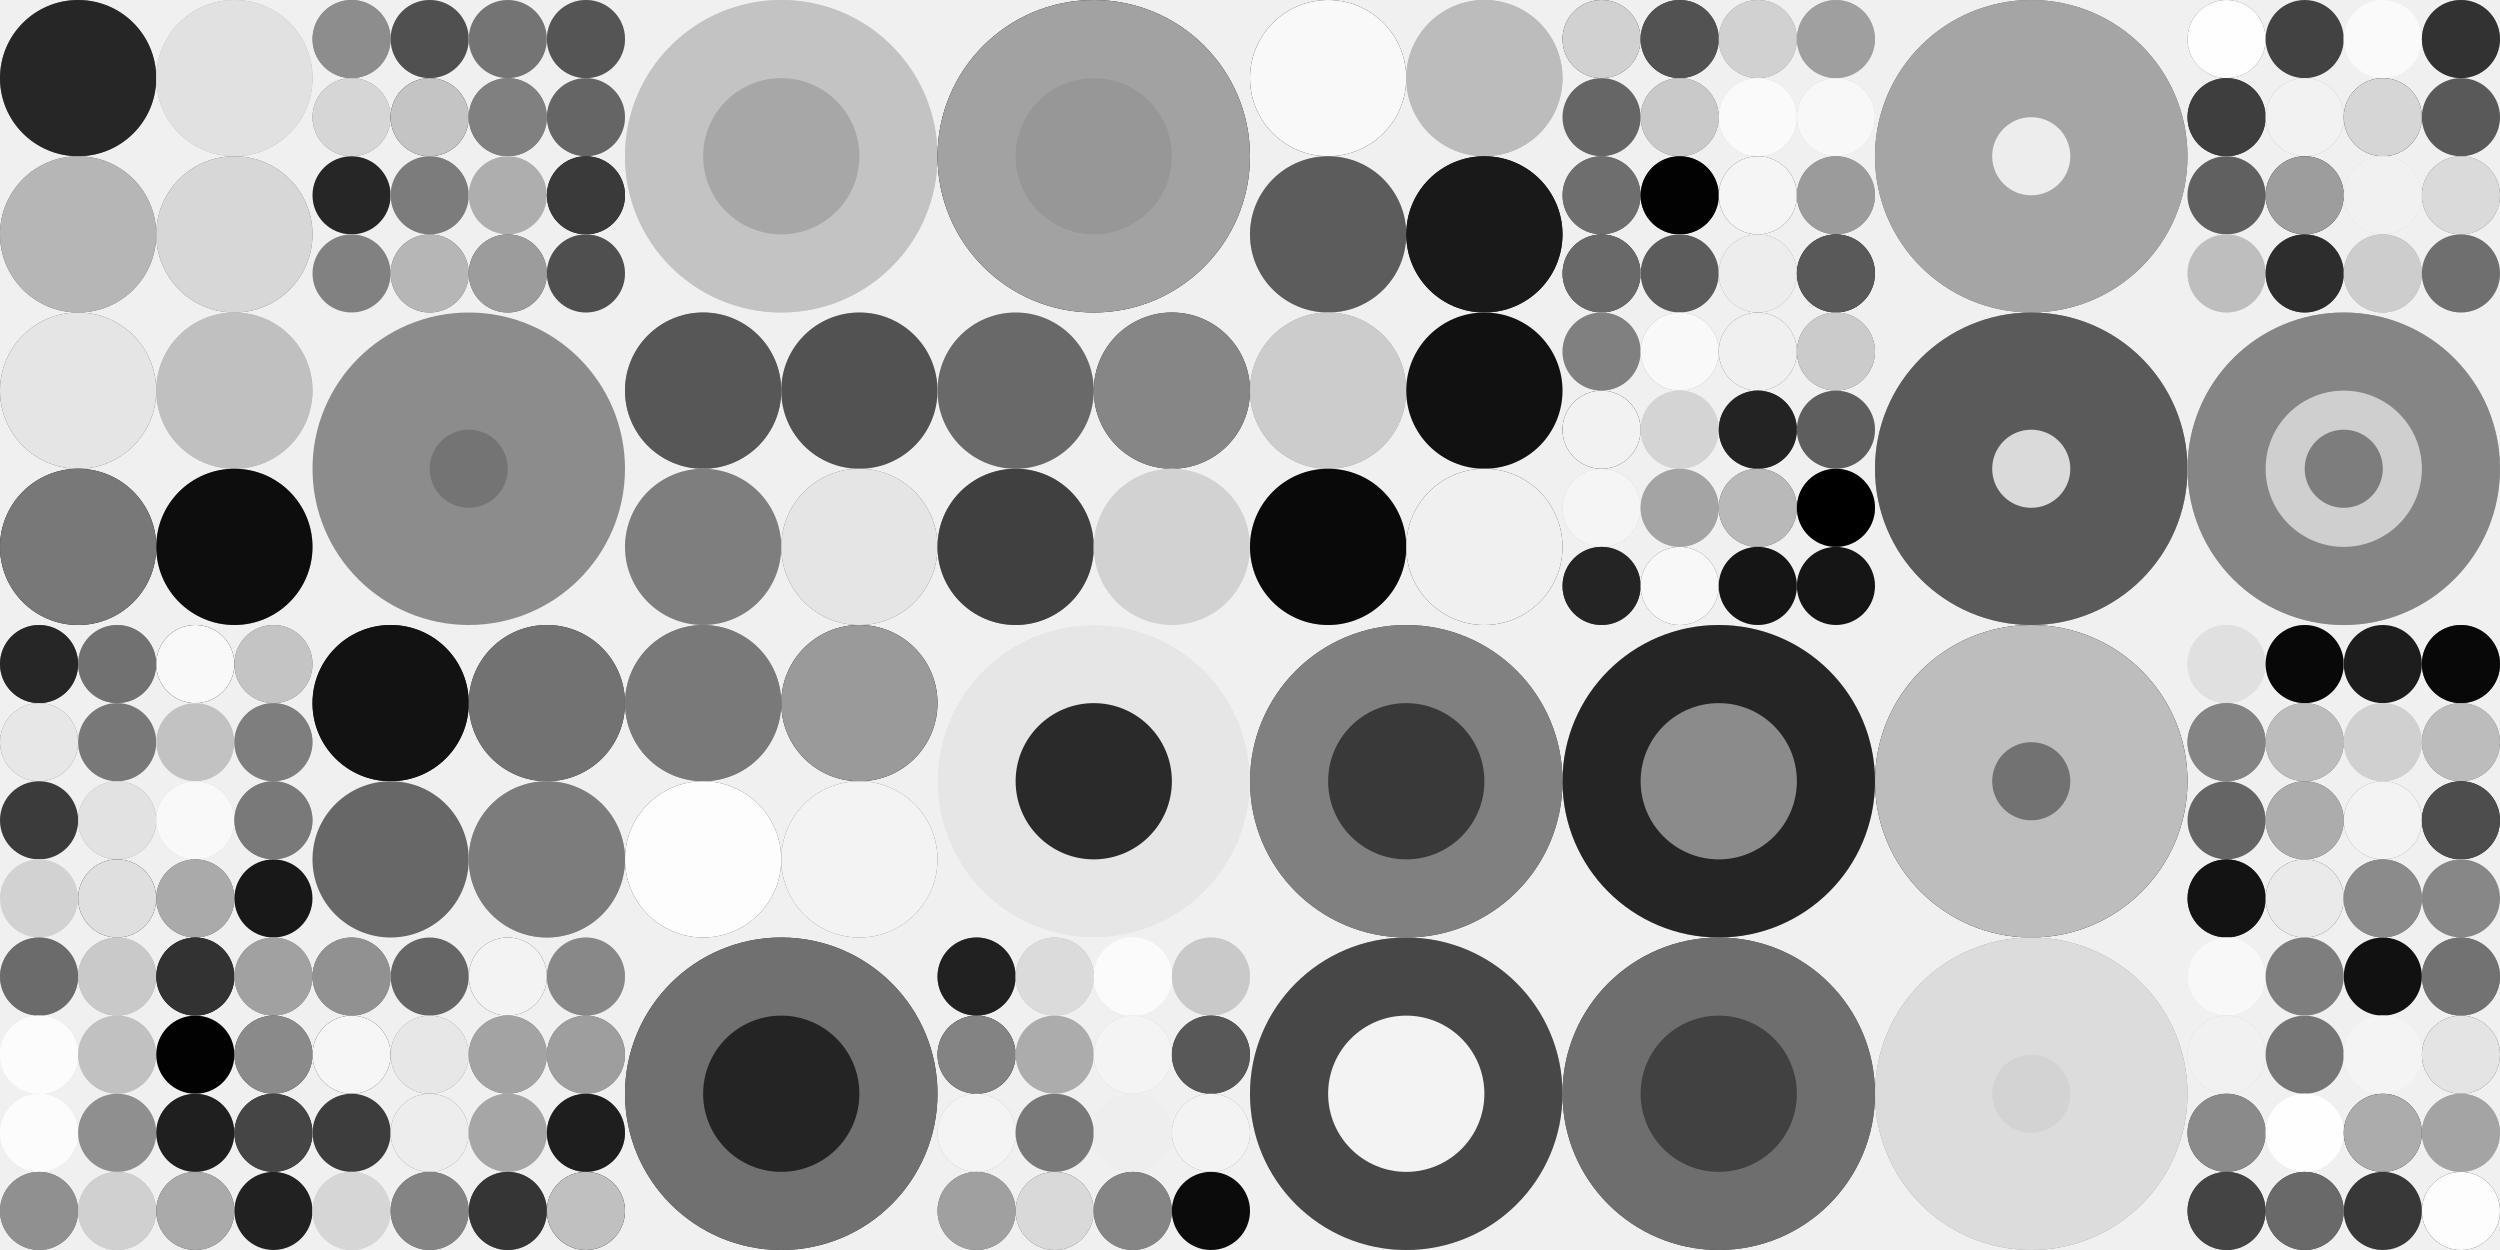
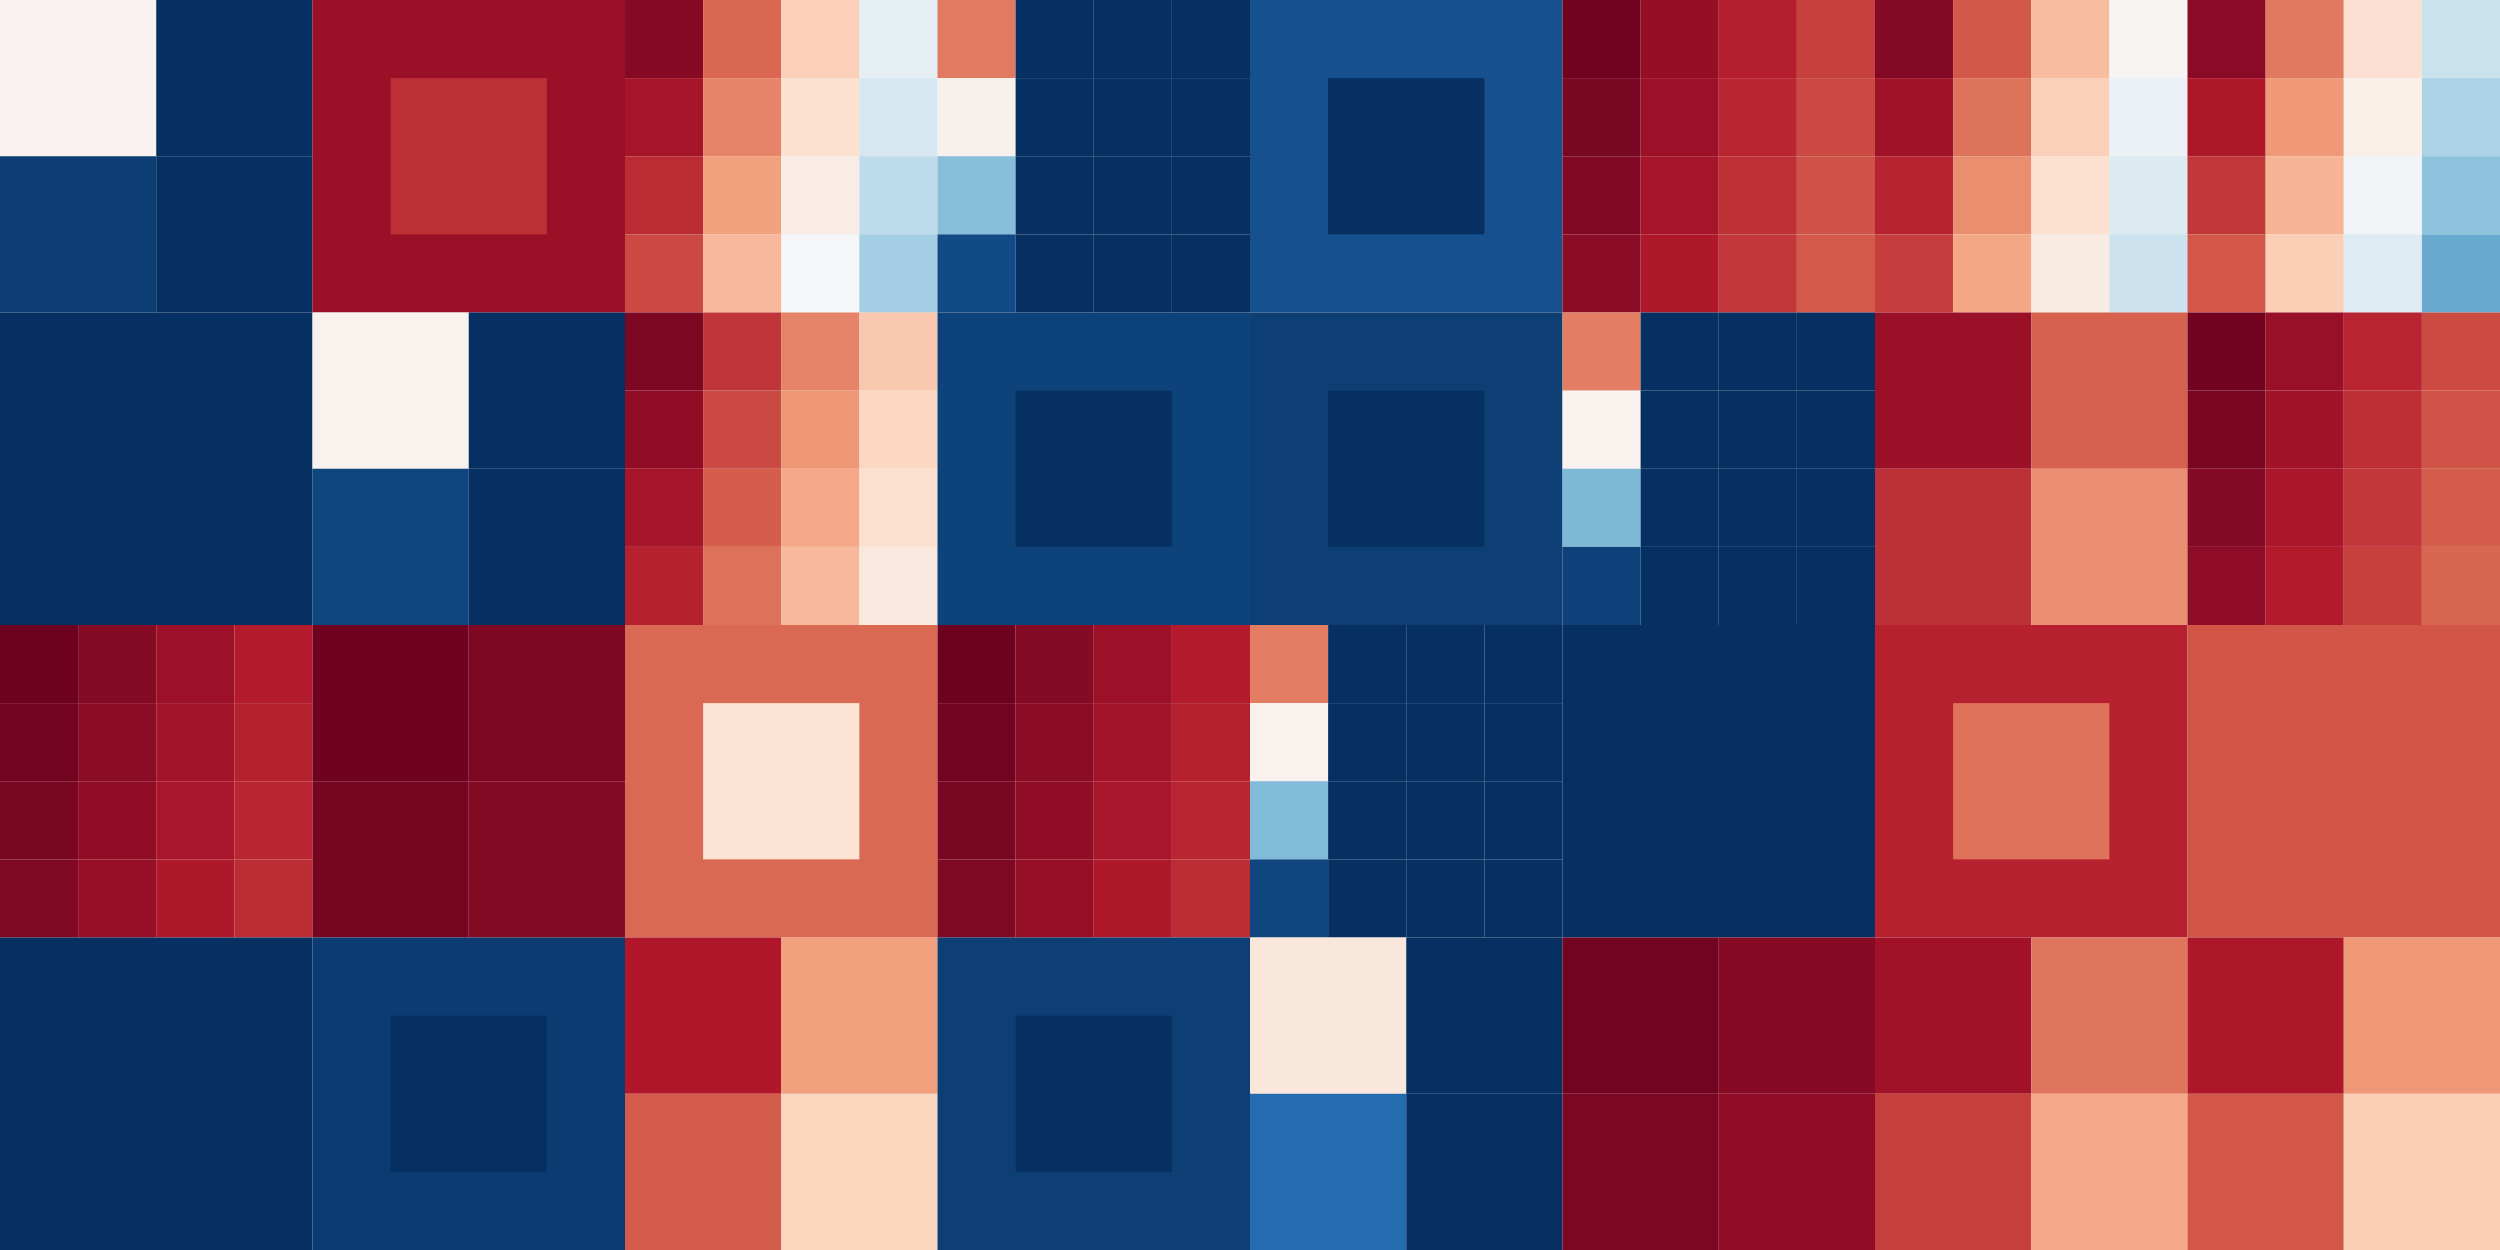
<svg xmlns="http://www.w3.org/2000/svg" version="1.1" width="4800" height="2400" viewBox="0,0,4800,2400">
  <g fill="none" fill-rule="nonzero" stroke="none" stroke-width="1" stroke-linecap="butt" stroke-linejoin="miter" stroke-miterlimit="10" stroke-dasharray="" stroke-dashoffset="0" font-family="none" font-weight="none" font-size="none" text-anchor="none" style="mix-blend-mode: normal">
-     <circle cx="150" cy="150" r="150" fill="#848484" />
-     <circle cx="150" cy="150" r="150" fill="#262626" />
-     <circle cx="150" cy="450" r="150" fill="#5b5b5b" />
-     <circle cx="150" cy="450" r="150" fill="#b6b6b6" />
-     <circle cx="450" cy="150" r="150" fill="#a3a3a3" />
-     <circle cx="450" cy="150" r="150" fill="#e1e1e1" />
-     <circle cx="450" cy="450" r="150" fill="#5d5d5d" />
-     <circle cx="450" cy="450" r="150" fill="#d7d7d7" />
-     <circle cx="150" cy="750" r="150" fill="#4f4f4f" />
-     <circle cx="150" cy="750" r="150" fill="#e5e5e5" />
-     <circle cx="150" cy="1050" r="150" fill="#050505" />
-     <circle cx="150" cy="1050" r="150" fill="#787878" />
-     <circle cx="450" cy="750" r="150" fill="#adadad" />
-     <circle cx="450" cy="750" r="150" fill="#c0c0c0" />
-     <circle cx="450" cy="1050" r="150" fill="#969696" />
-     <circle cx="450" cy="1050" r="150" fill="#0d0d0d" />
-     <circle cx="75" cy="1275" r="75" fill="#646464" />
-     <circle cx="75" cy="1275" r="75" fill="#262626" />
-     <circle cx="75" cy="1425" r="75" fill="#737373" />
-     <circle cx="75" cy="1425" r="75" fill="#e7e7e7" />
-     <circle cx="75" cy="1575" r="75" fill="#d9d9d9" />
-     <circle cx="75" cy="1575" r="75" fill="#3b3b3b" />
-     <circle cx="75" cy="1725" r="75" fill="#f1f1f1" />
-     <circle cx="75" cy="1725" r="75" fill="#d2d2d2" />
-     <circle cx="225" cy="1275" r="75" fill="#979797" />
-     <circle cx="225" cy="1275" r="75" fill="#717171" />
-     <circle cx="225" cy="1425" r="75" fill="#dcdcdc" />
-     <circle cx="225" cy="1425" r="75" fill="#787878" />
-     <circle cx="225" cy="1575" r="75" fill="#909090" />
-     <circle cx="225" cy="1575" r="75" fill="#e2e2e2" />
-     <circle cx="225" cy="1725" r="75" fill="#0c0c0c" />
-     <circle cx="225" cy="1725" r="75" fill="#dfdfdf" />
-     <circle cx="375" cy="1275" r="75" fill="#030303" />
-     <circle cx="375" cy="1275" r="75" fill="#f9f9f9" />
-     <circle cx="375" cy="1425" r="75" fill="#f9f9f9" />
-     <circle cx="375" cy="1425" r="75" fill="#c2c2c2" />
-     <circle cx="375" cy="1575" r="75" fill="#cdcdcd" />
-     <circle cx="375" cy="1575" r="75" fill="#f9f9f9" />
-     <circle cx="375" cy="1725" r="75" fill="#555555" />
-     <circle cx="375" cy="1725" r="75" fill="#aaaaaa" />
-     <circle cx="525" cy="1275" r="75" fill="#5d5d5d" />
-     <circle cx="525" cy="1275" r="75" fill="#c4c4c4" />
-     <circle cx="525" cy="1425" r="75" fill="#b5b5b5" />
-     <circle cx="525" cy="1425" r="75" fill="#7e7e7e" />
-     <circle cx="525" cy="1575" r="75" fill="#969696" />
-     <circle cx="525" cy="1575" r="75" fill="#797979" />
-     <circle cx="525" cy="1725" r="75" fill="#ffffff" />
-     <circle cx="525" cy="1725" r="75" fill="#181818" />
-     <circle cx="75" cy="1875" r="75" fill="#999999" />
-     <circle cx="75" cy="1875" r="75" fill="#6b6b6b" />
-     <circle cx="75" cy="2025" r="75" fill="#f8f8f8" />
-     <circle cx="75" cy="2025" r="75" fill="#fcfcfc" />
-     <circle cx="75" cy="2175" r="75" fill="#ebebeb" />
-     <circle cx="75" cy="2175" r="75" fill="#fcfcfc" />
-     <circle cx="75" cy="2325" r="75" fill="#6a6a6a" />
-     <circle cx="75" cy="2325" r="75" fill="#909090" />
-     <circle cx="225" cy="1875" r="75" fill="#a1a1a1" />
-     <circle cx="225" cy="1875" r="75" fill="#c9c9c9" />
-     <circle cx="225" cy="2025" r="75" fill="#cbcbcb" />
-     <circle cx="225" cy="2025" r="75" fill="#c1c1c1" />
-     <circle cx="225" cy="2175" r="75" fill="#d7d7d7" />
-     <circle cx="225" cy="2175" r="75" fill="#8f8f8f" />
-     <circle cx="225" cy="2325" r="75" fill="#afafaf" />
-     <circle cx="225" cy="2325" r="75" fill="#d0d0d0" />
-     <circle cx="375" cy="1875" r="75" fill="#0a0a0a" />
-     <circle cx="375" cy="1875" r="75" fill="#323232" />
-     <circle cx="375" cy="2025" r="75" fill="#d6d6d6" />
-     <circle cx="375" cy="2025" r="75" fill="#020202" />
-     <circle cx="375" cy="2175" r="75" fill="#acacac" />
-     <circle cx="375" cy="2175" r="75" fill="#1f1f1f" />
-     <circle cx="375" cy="2325" r="75" fill="#383838" />
-     <circle cx="375" cy="2325" r="75" fill="#aaaaaa" />
-     <circle cx="525" cy="1875" r="75" fill="#808080" />
-     <circle cx="525" cy="1875" r="75" fill="#a1a1a1" />
-     <circle cx="525" cy="2025" r="75" fill="#2c2c2c" />
-     <circle cx="525" cy="2025" r="75" fill="#8a8a8a" />
-     <circle cx="525" cy="2175" r="75" fill="#191919" />
-     <circle cx="525" cy="2175" r="75" fill="#454545" />
-     <circle cx="525" cy="2325" r="75" fill="#fafafa" />
-     <circle cx="525" cy="2325" r="75" fill="#212121" />
-     <circle cx="675" cy="75" r="75" fill="#818181" />
-     <circle cx="675" cy="75" r="75" fill="#8d8d8d" />
-     <circle cx="675" cy="225" r="75" fill="#6b6b6b" />
-     <circle cx="675" cy="225" r="75" fill="#d6d6d6" />
-     <circle cx="675" cy="375" r="75" fill="#f0f0f0" />
-     <circle cx="675" cy="375" r="75" fill="#262626" />
-     <circle cx="675" cy="525" r="75" fill="#f7f7f7" />
-     <circle cx="675" cy="525" r="75" fill="#818181" />
-     <circle cx="825" cy="75" r="75" fill="#cfcfcf" />
-     <circle cx="825" cy="75" r="75" fill="#505050" />
-     <circle cx="825" cy="225" r="75" fill="#101010" />
-     <circle cx="825" cy="225" r="75" fill="#c4c4c4" />
-     <circle cx="825" cy="375" r="75" fill="#d3d3d3" />
-     <circle cx="825" cy="375" r="75" fill="#7c7c7c" />
-     <circle cx="825" cy="525" r="75" fill="#585858" />
-     <circle cx="825" cy="525" r="75" fill="#b6b6b6" />
-     <circle cx="975" cy="75" r="75" fill="#eaeaea" />
-     <circle cx="975" cy="75" r="75" fill="#747474" />
-     <circle cx="975" cy="225" r="75" fill="#727272" />
-     <circle cx="975" cy="225" r="75" fill="#808080" />
-     <circle cx="975" cy="375" r="75" fill="#f2f2f2" />
-     <circle cx="975" cy="375" r="75" fill="#aeaeae" />
-     <circle cx="975" cy="525" r="75" fill="#424242" />
-     <circle cx="975" cy="525" r="75" fill="#9c9c9c" />
-     <circle cx="1125" cy="75" r="75" fill="#c0c0c0" />
-     <circle cx="1125" cy="75" r="75" fill="#555555" />
-     <circle cx="1125" cy="225" r="75" fill="#d4d4d4" />
-     <circle cx="1125" cy="225" r="75" fill="#656565" />
-     <circle cx="1125" cy="375" r="75" fill="#050505" />
-     <circle cx="1125" cy="375" r="75" fill="#3a3a3a" />
-     <circle cx="1125" cy="525" r="75" fill="#dcdcdc" />
-     <circle cx="1125" cy="525" r="75" fill="#4f4f4f" />
-     <circle cx="900" cy="900" r="300" fill="#f6f6f6" />
-     <circle cx="900" cy="900" r="150" fill="#565656" />
-     <circle cx="900" cy="900" r="300" fill="#8c8c8c" />
-     <circle cx="900" cy="900" r="75" fill="#747474" />
-     <circle cx="750" cy="1350" r="150" fill="#1a1a1a" />
-     <circle cx="750" cy="1350" r="150" fill="#121212" />
-     <circle cx="750" cy="1650" r="150" fill="#eaeaea" />
-     <circle cx="750" cy="1650" r="150" fill="#676767" />
-     <circle cx="1050" cy="1350" r="150" fill="#2a2a2a" />
-     <circle cx="1050" cy="1350" r="150" fill="#727272" />
-     <circle cx="1050" cy="1650" r="150" fill="#a2a2a2" />
-     <circle cx="1050" cy="1650" r="150" fill="#7c7c7c" />
-     <circle cx="675" cy="1875" r="75" fill="#606060" />
-     <circle cx="675" cy="1875" r="75" fill="#919191" />
-     <circle cx="675" cy="2025" r="75" fill="#212121" />
-     <circle cx="675" cy="2025" r="75" fill="#f6f6f6" />
-     <circle cx="675" cy="2175" r="75" fill="#f7f7f7" />
-     <circle cx="675" cy="2175" r="75" fill="#3d3d3d" />
-     <circle cx="675" cy="2325" r="75" fill="#c7c7c7" />
-     <circle cx="675" cy="2325" r="75" fill="#d6d6d6" />
-     <circle cx="825" cy="1875" r="75" fill="#f4f4f4" />
-     <circle cx="825" cy="1875" r="75" fill="#666666" />
-     <circle cx="825" cy="2025" r="75" fill="#747474" />
-     <circle cx="825" cy="2025" r="75" fill="#e7e7e7" />
-     <circle cx="825" cy="2175" r="75" fill="#6d6d6d" />
-     <circle cx="825" cy="2175" r="75" fill="#ededed" />
-     <circle cx="825" cy="2325" r="75" fill="#5e5e5e" />
-     <circle cx="825" cy="2325" r="75" fill="#848484" />
-     <circle cx="975" cy="1875" r="75" fill="#393939" />
-     <circle cx="975" cy="1875" r="75" fill="#f3f3f3" />
-     <circle cx="975" cy="2025" r="75" fill="#797979" />
-     <circle cx="975" cy="2025" r="75" fill="#a3a3a3" />
-     <circle cx="975" cy="2175" r="75" fill="#c2c2c2" />
-     <circle cx="975" cy="2175" r="75" fill="#a6a6a6" />
-     <circle cx="975" cy="2325" r="75" fill="#5f5f5f" />
-     <circle cx="975" cy="2325" r="75" fill="#353535" />
-     <circle cx="1125" cy="1875" r="75" fill="#c4c4c4" />
-     <circle cx="1125" cy="1875" r="75" fill="#888888" />
-     <circle cx="1125" cy="2025" r="75" fill="#575757" />
-     <circle cx="1125" cy="2025" r="75" fill="#9e9e9e" />
-     <circle cx="1125" cy="2175" r="75" fill="#838383" />
-     <circle cx="1125" cy="2175" r="75" fill="#1e1e1e" />
-     <circle cx="1125" cy="2325" r="75" fill="#000000" />
-     <circle cx="1125" cy="2325" r="75" fill="#c0c0c0" />
-     <circle cx="1500" cy="300" r="300" fill="#d0d0d0" />
-     <circle cx="1500" cy="300" r="300" fill="#c3c3c3" />
-     <circle cx="1500" cy="300" r="75" fill="#757575" />
-     <circle cx="1500" cy="300" r="150" fill="#a7a7a7" />
-     <circle cx="1350" cy="750" r="150" fill="#838383" />
-     <circle cx="1350" cy="750" r="150" fill="#575757" />
-     <circle cx="1350" cy="1050" r="150" fill="#dfdfdf" />
-     <circle cx="1350" cy="1050" r="150" fill="#7e7e7e" />
-     <circle cx="1650" cy="750" r="150" fill="#c4c4c4" />
-     <circle cx="1650" cy="750" r="150" fill="#525252" />
-     <circle cx="1650" cy="1050" r="150" fill="#595959" />
-     <circle cx="1650" cy="1050" r="150" fill="#e5e5e5" />
-     <circle cx="1350" cy="1350" r="150" fill="#969696" />
-     <circle cx="1350" cy="1350" r="150" fill="#797979" />
-     <circle cx="1350" cy="1650" r="150" fill="#3e3e3e" />
-     <circle cx="1350" cy="1650" r="150" fill="#fdfdfd" />
-     <circle cx="1650" cy="1350" r="150" fill="#0a0a0a" />
-     <circle cx="1650" cy="1350" r="150" fill="#9a9a9a" />
-     <circle cx="1650" cy="1650" r="150" fill="#646464" />
-     <circle cx="1650" cy="1650" r="150" fill="#f3f3f3" />
-     <circle cx="1500" cy="2100" r="300" fill="#272727" />
-     <circle cx="1500" cy="2100" r="300" fill="#707070" />
-     <circle cx="1500" cy="2100" r="75" fill="#6d6d6d" />
-     <circle cx="1500" cy="2100" r="150" fill="#242424" />
-     <circle cx="2100" cy="300" r="300" fill="#0b0b0b" />
-     <circle cx="2100" cy="300" r="300" fill="#a2a2a2" />
-     <circle cx="2100" cy="300" r="75" fill="#050505" />
-     <circle cx="2100" cy="300" r="150" fill="#979797" />
-     <circle cx="1950" cy="750" r="150" fill="#dcdcdc" />
-     <circle cx="1950" cy="750" r="150" fill="#696969" />
-     <circle cx="1950" cy="1050" r="150" fill="#888888" />
-     <circle cx="1950" cy="1050" r="150" fill="#404040" />
-     <circle cx="2250" cy="750" r="150" fill="#2a2a2a" />
-     <circle cx="2250" cy="750" r="150" fill="#868686" />
-     <circle cx="2250" cy="1050" r="150" fill="#f2f2f2" />
-     <circle cx="2250" cy="1050" r="150" fill="#d2d2d2" />
-     <circle cx="2100" cy="1500" r="300" fill="#fefefe" />
-     <circle cx="2100" cy="1500" r="300" fill="#e6e6e6" />
-     <circle cx="2100" cy="1500" r="75" fill="#f5f5f5" />
-     <circle cx="2100" cy="1500" r="150" fill="#2a2a2a" />
-     <circle cx="1875" cy="1875" r="75" fill="#6b6b6b" />
-     <circle cx="1875" cy="1875" r="75" fill="#212121" />
-     <circle cx="1875" cy="2025" r="75" fill="#0c0c0c" />
-     <circle cx="1875" cy="2025" r="75" fill="#838383" />
-     <circle cx="1875" cy="2175" r="75" fill="#b0b0b0" />
-     <circle cx="1875" cy="2175" r="75" fill="#f4f4f4" />
-     <circle cx="1875" cy="2325" r="75" fill="#5a5a5a" />
-     <circle cx="1875" cy="2325" r="75" fill="#a0a0a0" />
-     <circle cx="2025" cy="1875" r="75" fill="#b3b3b3" />
-     <circle cx="2025" cy="1875" r="75" fill="#dbdbdb" />
-     <circle cx="2025" cy="2025" r="75" fill="#efefef" />
-     <circle cx="2025" cy="2025" r="75" fill="#acacac" />
-     <circle cx="2025" cy="2175" r="75" fill="#d1d1d1" />
-     <circle cx="2025" cy="2175" r="75" fill="#797979" />
-     <circle cx="2025" cy="2325" r="75" fill="#464646" />
-     <circle cx="2025" cy="2325" r="75" fill="#d9d9d9" />
-     <circle cx="2175" cy="1875" r="75" fill="#fcfcfc" />
-     <circle cx="2175" cy="1875" r="75" fill="#fbfbfb" />
-     <circle cx="2175" cy="2025" r="75" fill="#c5c5c5" />
-     <circle cx="2175" cy="2025" r="75" fill="#f4f4f4" />
-     <circle cx="2175" cy="2175" r="75" fill="#e8e8e8" />
-     <circle cx="2175" cy="2175" r="75" fill="#eeeeee" />
-     <circle cx="2175" cy="2325" r="75" fill="#474747" />
-     <circle cx="2175" cy="2325" r="75" fill="#858585" />
-     <circle cx="2325" cy="1875" r="75" fill="#d8d8d8" />
-     <circle cx="2325" cy="1875" r="75" fill="#c9c9c9" />
-     <circle cx="2325" cy="2025" r="75" fill="#2e2e2e" />
-     <circle cx="2325" cy="2025" r="75" fill="#585858" />
-     <circle cx="2325" cy="2175" r="75" fill="#8f8f8f" />
-     <circle cx="2325" cy="2175" r="75" fill="#f3f3f3" />
-     <circle cx="2325" cy="2325" r="75" fill="#d3d3d3" />
-     <circle cx="2325" cy="2325" r="75" fill="#0b0b0b" />
-     <circle cx="2550" cy="150" r="150" fill="#191919" />
-     <circle cx="2550" cy="150" r="150" fill="#f9f9f9" />
-     <circle cx="2550" cy="450" r="150" fill="#b5b5b5" />
-     <circle cx="2550" cy="450" r="150" fill="#5c5c5c" />
-     <circle cx="2850" cy="150" r="150" fill="#b7b7b7" />
-     <circle cx="2850" cy="150" r="150" fill="#bcbcbc" />
-     <circle cx="2850" cy="450" r="150" fill="#141414" />
-     <circle cx="2850" cy="450" r="150" fill="#191919" />
-     <circle cx="2550" cy="750" r="150" fill="#929292" />
-     <circle cx="2550" cy="750" r="150" fill="#cccccc" />
-     <circle cx="2550" cy="1050" r="150" fill="#a2a2a2" />
-     <circle cx="2550" cy="1050" r="150" fill="#090909" />
-     <circle cx="2850" cy="750" r="150" fill="#dadada" />
-     <circle cx="2850" cy="750" r="150" fill="#111111" />
-     <circle cx="2850" cy="1050" r="150" fill="#2a2a2a" />
-     <circle cx="2850" cy="1050" r="150" fill="#f0f0f0" />
-     <circle cx="2700" cy="1500" r="300" fill="#3a3a3a" />
-     <circle cx="2700" cy="1500" r="300" fill="#808080" />
-     <circle cx="2700" cy="1500" r="75" fill="#0f0f0f" />
-     <circle cx="2700" cy="1500" r="150" fill="#393939" />
-     <circle cx="2700" cy="2100" r="300" fill="#c0c0c0" />
-     <circle cx="2700" cy="2100" r="300" fill="#474747" />
-     <circle cx="2700" cy="2100" r="75" fill="#0e0e0e" />
-     <circle cx="2700" cy="2100" r="150" fill="#f3f3f3" />
-     <circle cx="3075" cy="75" r="75" fill="#2a2a2a" />
-     <circle cx="3075" cy="75" r="75" fill="#d1d1d1" />
-     <circle cx="3075" cy="225" r="75" fill="#f7f7f7" />
-     <circle cx="3075" cy="225" r="75" fill="#666666" />
-     <circle cx="3075" cy="375" r="75" fill="#626262" />
-     <circle cx="3075" cy="375" r="75" fill="#6e6e6e" />
-     <circle cx="3075" cy="525" r="75" fill="#242424" />
-     <circle cx="3075" cy="525" r="75" fill="#696969" />
-     <circle cx="3225" cy="75" r="75" fill="#3a3a3a" />
-     <circle cx="3225" cy="75" r="75" fill="#525252" />
-     <circle cx="3225" cy="225" r="75" fill="#585858" />
-     <circle cx="3225" cy="225" r="75" fill="#c9c9c9" />
-     <circle cx="3225" cy="375" r="75" fill="#373737" />
-     <circle cx="3225" cy="375" r="75" fill="#020202" />
-     <circle cx="3225" cy="525" r="75" fill="#fcfcfc" />
-     <circle cx="3225" cy="525" r="75" fill="#5c5c5c" />
-     <circle cx="3375" cy="75" r="75" fill="#7f7f7f" />
-     <circle cx="3375" cy="75" r="75" fill="#d1d1d1" />
-     <circle cx="3375" cy="225" r="75" fill="#d7d7d7" />
-     <circle cx="3375" cy="225" r="75" fill="#fafafa" />
-     <circle cx="3375" cy="375" r="75" fill="#3d3d3d" />
-     <circle cx="3375" cy="375" r="75" fill="#f5f5f5" />
-     <circle cx="3375" cy="525" r="75" fill="#848484" />
-     <circle cx="3375" cy="525" r="75" fill="#ededed" />
-     <circle cx="3525" cy="75" r="75" fill="#bdbdbd" />
-     <circle cx="3525" cy="75" r="75" fill="#9f9f9f" />
-     <circle cx="3525" cy="225" r="75" fill="#cbcbcb" />
-     <circle cx="3525" cy="225" r="75" fill="#f8f8f8" />
-     <circle cx="3525" cy="375" r="75" fill="#797979" />
-     <circle cx="3525" cy="375" r="75" fill="#9b9b9b" />
-     <circle cx="3525" cy="525" r="75" fill="#050505" />
-     <circle cx="3525" cy="525" r="75" fill="#595959" />
-     <circle cx="3075" cy="675" r="75" fill="#cfcfcf" />
-     <circle cx="3075" cy="675" r="75" fill="#808080" />
-     <circle cx="3075" cy="825" r="75" fill="#0e0e0e" />
-     <circle cx="3075" cy="825" r="75" fill="#f2f2f2" />
-     <circle cx="3075" cy="975" r="75" fill="#c8c8c8" />
-     <circle cx="3075" cy="975" r="75" fill="#f5f5f5" />
-     <circle cx="3075" cy="1125" r="75" fill="#565656" />
-     <circle cx="3075" cy="1125" r="75" fill="#242424" />
-     <circle cx="3225" cy="675" r="75" fill="#9d9d9d" />
-     <circle cx="3225" cy="675" r="75" fill="#f9f9f9" />
-     <circle cx="3225" cy="825" r="75" fill="#d2d2d2" />
-     <circle cx="3225" cy="825" r="75" fill="#d4d4d4" />
-     <circle cx="3225" cy="975" r="75" fill="#c4c4c4" />
-     <circle cx="3225" cy="975" r="75" fill="#a4a4a4" />
-     <circle cx="3225" cy="1125" r="75" fill="#464646" />
-     <circle cx="3225" cy="1125" r="75" fill="#f8f8f8" />
-     <circle cx="3375" cy="675" r="75" fill="#575757" />
-     <circle cx="3375" cy="675" r="75" fill="#f0f0f0" />
-     <circle cx="3375" cy="825" r="75" fill="#515151" />
-     <circle cx="3375" cy="825" r="75" fill="#232323" />
-     <circle cx="3375" cy="975" r="75" fill="#3e3e3e" />
-     <circle cx="3375" cy="975" r="75" fill="#b9b9b9" />
-     <circle cx="3375" cy="1125" r="75" fill="#c3c3c3" />
-     <circle cx="3375" cy="1125" r="75" fill="#151515" />
-     <circle cx="3525" cy="675" r="75" fill="#606060" />
-     <circle cx="3525" cy="675" r="75" fill="#cbcbcb" />
-     <circle cx="3525" cy="825" r="75" fill="#dddddd" />
-     <circle cx="3525" cy="825" r="75" fill="#5e5e5e" />
-     <circle cx="3525" cy="975" r="75" fill="#999999" />
-     <circle cx="3525" cy="975" r="75" fill="#000000" />
-     <circle cx="3525" cy="1125" r="75" fill="#ffffff" />
-     <circle cx="3525" cy="1125" r="75" fill="#151515" />
-     <circle cx="3300" cy="1500" r="300" fill="#b0b0b0" />
-     <circle cx="3300" cy="1500" r="300" fill="#252525" />
-     <circle cx="3300" cy="1500" r="75" fill="#f9f9f9" />
-     <circle cx="3300" cy="1500" r="150" fill="#8b8b8b" />
-     <circle cx="3300" cy="2100" r="300" fill="#3d3d3d" />
-     <circle cx="3300" cy="2100" r="300" fill="#6e6e6e" />
-     <circle cx="3300" cy="2100" r="75" fill="#d6d6d6" />
-     <circle cx="3300" cy="2100" r="150" fill="#414141" />
-     <circle cx="3900" cy="300" r="300" fill="#5f5f5f" />
-     <circle cx="3900" cy="300" r="150" fill="#9e9e9e" />
-     <circle cx="3900" cy="300" r="300" fill="#a5a5a5" />
-     <circle cx="3900" cy="300" r="75" fill="#ededed" />
-     <circle cx="3900" cy="900" r="300" fill="#909090" />
-     <circle cx="3900" cy="900" r="150" fill="#f0f0f0" />
-     <circle cx="3900" cy="900" r="300" fill="#5a5a5a" />
-     <circle cx="3900" cy="900" r="75" fill="#dadada" />
-     <circle cx="3900" cy="1500" r="300" fill="#101010" />
-     <circle cx="3900" cy="1500" r="150" fill="#0d0d0d" />
-     <circle cx="3900" cy="1500" r="300" fill="#bdbdbd" />
-     <circle cx="3900" cy="1500" r="75" fill="#727272" />
-     <circle cx="3900" cy="2100" r="300" fill="#8d8d8d" />
-     <circle cx="3900" cy="2100" r="150" fill="#c3c3c3" />
-     <circle cx="3900" cy="2100" r="300" fill="#dcdcdc" />
-     <circle cx="3900" cy="2100" r="75" fill="#d3d3d3" />
-     <circle cx="4275" cy="75" r="75" fill="#595959" />
-     <circle cx="4275" cy="75" r="75" fill="#fefefe" />
-     <circle cx="4275" cy="225" r="75" fill="#292929" />
-     <circle cx="4275" cy="225" r="75" fill="#3e3e3e" />
-     <circle cx="4275" cy="375" r="75" fill="#d0d0d0" />
-     <circle cx="4275" cy="375" r="75" fill="#606060" />
-     <circle cx="4275" cy="525" r="75" fill="#e0e0e0" />
-     <circle cx="4275" cy="525" r="75" fill="#bebebe" />
-     <circle cx="4425" cy="75" r="75" fill="#f8f8f8" />
-     <circle cx="4425" cy="75" r="75" fill="#424242" />
-     <circle cx="4425" cy="225" r="75" fill="#a7a7a7" />
-     <circle cx="4425" cy="225" r="75" fill="#f2f2f2" />
-     <circle cx="4425" cy="375" r="75" fill="#0d0d0d" />
-     <circle cx="4425" cy="375" r="75" fill="#9d9d9d" />
-     <circle cx="4425" cy="525" r="75" fill="#646464" />
-     <circle cx="4425" cy="525" r="75" fill="#2d2d2d" />
-     <circle cx="4575" cy="75" r="75" fill="#f1f1f1" />
-     <circle cx="4575" cy="75" r="75" fill="#fafafa" />
-     <circle cx="4575" cy="225" r="75" fill="#1d1d1d" />
-     <circle cx="4575" cy="225" r="75" fill="#d6d6d6" />
-     <circle cx="4575" cy="375" r="75" fill="#d1d1d1" />
-     <circle cx="4575" cy="375" r="75" fill="#f1f1f1" />
-     <circle cx="4575" cy="525" r="75" fill="#9e9e9e" />
-     <circle cx="4575" cy="525" r="75" fill="#cdcdcd" />
-     <circle cx="4725" cy="75" r="75" fill="#999999" />
-     <circle cx="4725" cy="75" r="75" fill="#323232" />
-     <circle cx="4725" cy="225" r="75" fill="#e1e1e1" />
-     <circle cx="4725" cy="225" r="75" fill="#595959" />
-     <circle cx="4725" cy="375" r="75" fill="#616161" />
-     <circle cx="4725" cy="375" r="75" fill="#dadada" />
-     <circle cx="4725" cy="525" r="75" fill="#dbdbdb" />
-     <circle cx="4725" cy="525" r="75" fill="#6f6f6f" />
-     <circle cx="4500" cy="900" r="300" fill="#acacac" />
-     <circle cx="4500" cy="900" r="300" fill="#858585" />
-     <circle cx="4500" cy="900" r="150" fill="#cfcfcf" />
-     <circle cx="4500" cy="900" r="75" fill="#7d7d7d" />
-     <circle cx="4275" cy="1275" r="75" fill="#dcdcdc" />
-     <circle cx="4275" cy="1275" r="75" fill="#e0e0e0" />
-     <circle cx="4275" cy="1425" r="75" fill="#848484" />
-     <circle cx="4275" cy="1425" r="75" fill="#848484" />
-     <circle cx="4275" cy="1575" r="75" fill="#f7f7f7" />
-     <circle cx="4275" cy="1575" r="75" fill="#656565" />
-     <circle cx="4275" cy="1725" r="75" fill="#5f5f5f" />
-     <circle cx="4275" cy="1725" r="75" fill="#131313" />
-     <circle cx="4425" cy="1275" r="75" fill="#bfbfbf" />
-     <circle cx="4425" cy="1275" r="75" fill="#080808" />
-     <circle cx="4425" cy="1425" r="75" fill="#626262" />
-     <circle cx="4425" cy="1425" r="75" fill="#bcbcbc" />
-     <circle cx="4425" cy="1575" r="75" fill="#464646" />
-     <circle cx="4425" cy="1575" r="75" fill="#acacac" />
-     <circle cx="4425" cy="1725" r="75" fill="#353535" />
-     <circle cx="4425" cy="1725" r="75" fill="#eaeaea" />
-     <circle cx="4575" cy="1275" r="75" fill="#fefefe" />
-     <circle cx="4575" cy="1275" r="75" fill="#1d1d1d" />
-     <circle cx="4575" cy="1425" r="75" fill="#d9d9d9" />
-     <circle cx="4575" cy="1425" r="75" fill="#d0d0d0" />
-     <circle cx="4575" cy="1575" r="75" fill="#7f7f7f" />
-     <circle cx="4575" cy="1575" r="75" fill="#f3f3f3" />
-     <circle cx="4575" cy="1725" r="75" fill="#6a6a6a" />
-     <circle cx="4575" cy="1725" r="75" fill="#8b8b8b" />
-     <circle cx="4725" cy="1275" r="75" fill="#454545" />
-     <circle cx="4725" cy="1275" r="75" fill="#080808" />
-     <circle cx="4725" cy="1425" r="75" fill="#666666" />
-     <circle cx="4725" cy="1425" r="75" fill="#bcbcbc" />
-     <circle cx="4725" cy="1575" r="75" fill="#0c0c0c" />
-     <circle cx="4725" cy="1575" r="75" fill="#4d4d4d" />
-     <circle cx="4725" cy="1725" r="75" fill="#f4f4f4" />
-     <circle cx="4725" cy="1725" r="75" fill="#878787" />
-     <circle cx="4275" cy="1875" r="75" fill="#dddddd" />
-     <circle cx="4275" cy="1875" r="75" fill="#f8f8f8" />
-     <circle cx="4275" cy="2025" r="75" fill="#cccccc" />
-     <circle cx="4275" cy="2025" r="75" fill="#f1f1f1" />
-     <circle cx="4275" cy="2175" r="75" fill="#404040" />
-     <circle cx="4275" cy="2175" r="75" fill="#8a8a8a" />
-     <circle cx="4275" cy="2325" r="75" fill="#4f4f4f" />
-     <circle cx="4275" cy="2325" r="75" fill="#444444" />
-     <circle cx="4425" cy="1875" r="75" fill="#f7f7f7" />
-     <circle cx="4425" cy="1875" r="75" fill="#7e7e7e" />
-     <circle cx="4425" cy="2025" r="75" fill="#f2f2f2" />
-     <circle cx="4425" cy="2025" r="75" fill="#767676" />
-     <circle cx="4425" cy="2175" r="75" fill="#efefef" />
-     <circle cx="4425" cy="2175" r="75" fill="#fefefe" />
-     <circle cx="4425" cy="2325" r="75" fill="#2c2c2c" />
-     <circle cx="4425" cy="2325" r="75" fill="#696969" />
-     <circle cx="4575" cy="1875" r="75" fill="#e2e2e2" />
-     <circle cx="4575" cy="1875" r="75" fill="#111111" />
-     <circle cx="4575" cy="2025" r="75" fill="#f5f5f5" />
-     <circle cx="4575" cy="2025" r="75" fill="#f4f4f4" />
-     <circle cx="4575" cy="2175" r="75" fill="#121212" />
-     <circle cx="4575" cy="2175" r="75" fill="#acacac" />
-     <circle cx="4575" cy="2325" r="75" fill="#d2d2d2" />
-     <circle cx="4575" cy="2325" r="75" fill="#383838" />
-     <circle cx="4725" cy="1875" r="75" fill="#656565" />
-     <circle cx="4725" cy="1875" r="75" fill="#727272" />
-     <circle cx="4725" cy="2025" r="75" fill="#444444" />
-     <circle cx="4725" cy="2025" r="75" fill="#e4e4e4" />
-     <circle cx="4725" cy="2175" r="75" fill="#ababab" />
-     <circle cx="4725" cy="2175" r="75" fill="#a4a4a4" />
-     <circle cx="4725" cy="2325" r="75" fill="#303030" />
-     <circle cx="4725" cy="2325" r="75" fill="#fdfdfd" />
+     <rect x="0" y="0" width="300" height="300" fill="#f8f3f1" />
+     <rect x="0" y="300" width="300" height="300" fill="#0c3e75" />
+     <rect x="300" y="0" width="300" height="300" fill="#053061" />
+     <rect x="300" y="300" width="300" height="300" fill="#053061" />
+     <rect x="150" y="750" width="300" height="300" fill="#195798" />
+     <rect x="0" y="600" width="600" height="600" fill="#053061" />
+     <rect x="0" y="1200" width="150" height="150" fill="#6d0220" />
+     <rect x="0" y="1350" width="150" height="150" fill="#730421" />
+     <rect x="0" y="1500" width="150" height="150" fill="#790622" />
+     <rect x="0" y="1650" width="150" height="150" fill="#7f0823" />
+     <rect x="150" y="1200" width="150" height="150" fill="#850a24" />
+     <rect x="150" y="1350" width="150" height="150" fill="#8b0c25" />
+     <rect x="150" y="1500" width="150" height="150" fill="#910d26" />
+     <rect x="150" y="1650" width="150" height="150" fill="#970f27" />
+     <rect x="300" y="1200" width="150" height="150" fill="#9d1128" />
+     <rect x="300" y="1350" width="150" height="150" fill="#a31329" />
+     <rect x="300" y="1500" width="150" height="150" fill="#a9152a" />
+     <rect x="300" y="1650" width="150" height="150" fill="#af172b" />
+     <rect x="450" y="1200" width="150" height="150" fill="#b31b2c" />
+     <rect x="450" y="1350" width="150" height="150" fill="#b6212f" />
+     <rect x="450" y="1500" width="150" height="150" fill="#b92632" />
+     <rect x="450" y="1650" width="150" height="150" fill="#bc2c35" />
+     <rect x="150" y="1950" width="300" height="300" fill="#10467f" />
+     <rect x="0" y="1800" width="600" height="600" fill="#053061" />
+     <rect x="600" y="0" width="600" height="600" fill="#991027" />
+     <rect x="750" y="150" width="300" height="300" fill="#be3037" />
+     <rect x="600" y="600" width="300" height="300" fill="#f8f1ed" />
+     <rect x="600" y="900" width="300" height="300" fill="#10467f" />
+     <rect x="900" y="600" width="300" height="300" fill="#053061" />
+     <rect x="900" y="900" width="300" height="300" fill="#053061" />
+     <rect x="600" y="1200" width="300" height="300" fill="#6f0220" />
+     <rect x="600" y="1500" width="300" height="300" fill="#760521" />
+     <rect x="900" y="1200" width="300" height="300" fill="#7e0723" />
+     <rect x="900" y="1500" width="300" height="300" fill="#850a24" />
+     <rect x="600" y="1800" width="600" height="600" fill="#0b3b70" />
+     <rect x="750" y="1950" width="300" height="300" fill="#053061" />
+     <rect x="1200" y="0" width="150" height="150" fill="#870a24" />
+     <rect x="1200" y="150" width="150" height="150" fill="#a61429" />
+     <rect x="1200" y="300" width="150" height="150" fill="#bb2b34" />
+     <rect x="1200" y="450" width="150" height="150" fill="#ca4942" />
+     <rect x="1350" y="0" width="150" height="150" fill="#d96752" />
+     <rect x="1350" y="150" width="150" height="150" fill="#e68469" />
+     <rect x="1350" y="300" width="150" height="150" fill="#f2a17f" />
+     <rect x="1350" y="450" width="150" height="150" fill="#f7b89b" />
+     <rect x="1500" y="0" width="150" height="150" fill="#fbcfb8" />
+     <rect x="1500" y="150" width="150" height="150" fill="#fce1d1" />
+     <rect x="1500" y="300" width="150" height="150" fill="#f9ece5" />
+     <rect x="1500" y="450" width="150" height="150" fill="#f5f6f7" />
+     <rect x="1650" y="0" width="150" height="150" fill="#e6eff4" />
+     <rect x="1650" y="150" width="150" height="150" fill="#d6e7f1" />
+     <rect x="1650" y="300" width="150" height="150" fill="#bedbeb" />
+     <rect x="1650" y="450" width="150" height="150" fill="#a4cee3" />
+     <rect x="1200" y="600" width="150" height="150" fill="#7c0722" />
+     <rect x="1200" y="750" width="150" height="150" fill="#910d26" />
+     <rect x="1200" y="900" width="150" height="150" fill="#a61429" />
+     <rect x="1200" y="1050" width="150" height="150" fill="#b6212f" />
+     <rect x="1350" y="600" width="150" height="150" fill="#c03539" />
+     <rect x="1350" y="750" width="150" height="150" fill="#ca4942" />
+     <rect x="1350" y="900" width="150" height="150" fill="#d55d4c" />
+     <rect x="1350" y="1050" width="150" height="150" fill="#dd715a" />
+     <rect x="1500" y="600" width="150" height="150" fill="#e68469" />
+     <rect x="1500" y="750" width="150" height="150" fill="#ee9777" />
+     <rect x="1500" y="900" width="150" height="150" fill="#f5a988" />
+     <rect x="1500" y="1050" width="150" height="150" fill="#f7b89b" />
+     <rect x="1650" y="600" width="150" height="150" fill="#fac8ae" />
+     <rect x="1650" y="750" width="150" height="150" fill="#fcd7c1" />
+     <rect x="1650" y="900" width="150" height="150" fill="#fce1d1" />
+     <rect x="1650" y="1050" width="150" height="150" fill="#fae8de" />
+     <rect x="1200" y="1200" width="600" height="600" fill="#da6954" />
+     <rect x="1350" y="1350" width="300" height="300" fill="#fbe2d3" />
+     <rect x="1200" y="1800" width="300" height="300" fill="#b0172b" />
+     <rect x="1200" y="2100" width="300" height="300" fill="#d45c4b" />
+     <rect x="1500" y="1800" width="300" height="300" fill="#f19f7d" />
+     <rect x="1500" y="2100" width="300" height="300" fill="#fcd5bf" />
+     <rect x="1800" y="0" width="150" height="150" fill="#e17a61" />
+     <rect x="1800" y="150" width="150" height="150" fill="#f8f0eb" />
+     <rect x="1800" y="300" width="150" height="150" fill="#87beda" />
+     <rect x="1800" y="450" width="150" height="150" fill="#124a85" />
+     <rect x="1950" y="0" width="150" height="150" fill="#053061" />
+     <rect x="1950" y="150" width="150" height="150" fill="#053061" />
+     <rect x="1950" y="300" width="150" height="150" fill="#053061" />
+     <rect x="1950" y="450" width="150" height="150" fill="#053061" />
+     <rect x="2100" y="0" width="150" height="150" fill="#053061" />
+     <rect x="2100" y="150" width="150" height="150" fill="#053061" />
+     <rect x="2100" y="300" width="150" height="150" fill="#053061" />
+     <rect x="2100" y="450" width="150" height="150" fill="#053061" />
+     <rect x="2250" y="0" width="150" height="150" fill="#053061" />
+     <rect x="2250" y="150" width="150" height="150" fill="#053061" />
+     <rect x="2250" y="300" width="150" height="150" fill="#053061" />
+     <rect x="2250" y="450" width="150" height="150" fill="#053061" />
+     <rect x="1800" y="600" width="600" height="600" fill="#0e427a" />
+     <rect x="1950" y="750" width="300" height="300" fill="#053061" />
+     <rect x="1800" y="1200" width="150" height="150" fill="#6d0220" />
+     <rect x="1800" y="1350" width="150" height="150" fill="#730421" />
+     <rect x="1800" y="1500" width="150" height="150" fill="#790622" />
+     <rect x="1800" y="1650" width="150" height="150" fill="#7f0823" />
+     <rect x="1950" y="1200" width="150" height="150" fill="#850a24" />
+     <rect x="1950" y="1350" width="150" height="150" fill="#8b0c25" />
+     <rect x="1950" y="1500" width="150" height="150" fill="#910d26" />
+     <rect x="1950" y="1650" width="150" height="150" fill="#970f27" />
+     <rect x="2100" y="1200" width="150" height="150" fill="#9d1128" />
+     <rect x="2100" y="1350" width="150" height="150" fill="#a31329" />
+     <rect x="2100" y="1500" width="150" height="150" fill="#a9152a" />
+     <rect x="2100" y="1650" width="150" height="150" fill="#af172b" />
+     <rect x="2250" y="1200" width="150" height="150" fill="#b31b2c" />
+     <rect x="2250" y="1350" width="150" height="150" fill="#b6212f" />
+     <rect x="2250" y="1500" width="150" height="150" fill="#b92632" />
+     <rect x="2250" y="1650" width="150" height="150" fill="#bc2c35" />
+     <rect x="1800" y="1800" width="600" height="600" fill="#0d3f75" />
+     <rect x="1950" y="1950" width="300" height="300" fill="#053061" />
+     <rect x="2400" y="0" width="600" height="600" fill="#16508e" />
+     <rect x="2550" y="150" width="300" height="300" fill="#053061" />
+     <rect x="2400" y="600" width="600" height="600" fill="#0d3f75" />
+     <rect x="2550" y="750" width="300" height="300" fill="#053061" />
+     <rect x="2400" y="1200" width="150" height="150" fill="#e27c62" />
+     <rect x="2400" y="1350" width="150" height="150" fill="#f8f1ed" />
+     <rect x="2400" y="1500" width="150" height="150" fill="#82bbd9" />
+     <rect x="2400" y="1650" width="150" height="150" fill="#10467f" />
+     <rect x="2550" y="1200" width="150" height="150" fill="#053061" />
+     <rect x="2550" y="1350" width="150" height="150" fill="#053061" />
+     <rect x="2550" y="1500" width="150" height="150" fill="#053061" />
+     <rect x="2550" y="1650" width="150" height="150" fill="#053061" />
+     <rect x="2700" y="1200" width="150" height="150" fill="#053061" />
+     <rect x="2700" y="1350" width="150" height="150" fill="#053061" />
+     <rect x="2700" y="1500" width="150" height="150" fill="#053061" />
+     <rect x="2700" y="1650" width="150" height="150" fill="#053061" />
+     <rect x="2850" y="1200" width="150" height="150" fill="#053061" />
+     <rect x="2850" y="1350" width="150" height="150" fill="#053061" />
+     <rect x="2850" y="1500" width="150" height="150" fill="#053061" />
+     <rect x="2850" y="1650" width="150" height="150" fill="#053061" />
+     <rect x="2400" y="1800" width="300" height="300" fill="#fae7dc" />
+     <rect x="2400" y="2100" width="300" height="300" fill="#256baf" />
+     <rect x="2700" y="1800" width="300" height="300" fill="#053061" />
+     <rect x="2700" y="2100" width="300" height="300" fill="#053061" />
+     <rect x="3000" y="0" width="150" height="150" fill="#700320" />
+     <rect x="3000" y="150" width="150" height="150" fill="#790622" />
+     <rect x="3000" y="300" width="150" height="150" fill="#820923" />
+     <rect x="3000" y="450" width="150" height="150" fill="#8b0c25" />
+     <rect x="3150" y="0" width="150" height="150" fill="#940e26" />
+     <rect x="3150" y="150" width="150" height="150" fill="#9d1128" />
+     <rect x="3150" y="300" width="150" height="150" fill="#a61429" />
+     <rect x="3150" y="450" width="150" height="150" fill="#af172b" />
+     <rect x="3300" y="0" width="150" height="150" fill="#b51e2e" />
+     <rect x="3300" y="150" width="150" height="150" fill="#b92632" />
+     <rect x="3300" y="300" width="150" height="150" fill="#be2f36" />
+     <rect x="3300" y="450" width="150" height="150" fill="#c2383a" />
+     <rect x="3450" y="0" width="150" height="150" fill="#c6403e" />
+     <rect x="3450" y="150" width="150" height="150" fill="#ca4942" />
+     <rect x="3450" y="300" width="150" height="150" fill="#cf5246" />
+     <rect x="3450" y="450" width="150" height="150" fill="#d35a4a" />
+     <rect x="3000" y="600" width="150" height="150" fill="#e37d63" />
+     <rect x="3000" y="750" width="150" height="150" fill="#f8f3ef" />
+     <rect x="3000" y="900" width="150" height="150" fill="#7db8d7" />
+     <rect x="3000" y="1050" width="150" height="150" fill="#0e4179" />
+     <rect x="3150" y="600" width="150" height="150" fill="#053061" />
+     <rect x="3150" y="750" width="150" height="150" fill="#053061" />
+     <rect x="3150" y="900" width="150" height="150" fill="#053061" />
+     <rect x="3150" y="1050" width="150" height="150" fill="#053061" />
+     <rect x="3300" y="600" width="150" height="150" fill="#053061" />
+     <rect x="3300" y="750" width="150" height="150" fill="#053061" />
+     <rect x="3300" y="900" width="150" height="150" fill="#053061" />
+     <rect x="3300" y="1050" width="150" height="150" fill="#053061" />
+     <rect x="3450" y="600" width="150" height="150" fill="#053061" />
+     <rect x="3450" y="750" width="150" height="150" fill="#053061" />
+     <rect x="3450" y="900" width="150" height="150" fill="#053061" />
+     <rect x="3450" y="1050" width="150" height="150" fill="#053061" />
+     <rect x="3150" y="1350" width="300" height="300" fill="#195798" />
+     <rect x="3000" y="1200" width="600" height="600" fill="#053061" />
+     <rect x="3000" y="1800" width="300" height="300" fill="#720321" />
+     <rect x="3000" y="2100" width="300" height="300" fill="#7c0722" />
+     <rect x="3300" y="1800" width="300" height="300" fill="#870a24" />
+     <rect x="3300" y="2100" width="300" height="300" fill="#910d26" />
+     <rect x="3600" y="0" width="150" height="150" fill="#840924" />
+     <rect x="3600" y="150" width="150" height="150" fill="#a01228" />
+     <rect x="3600" y="300" width="150" height="150" fill="#b72230" />
+     <rect x="3600" y="450" width="150" height="150" fill="#c53d3d" />
+     <rect x="3750" y="0" width="150" height="150" fill="#d2594a" />
+     <rect x="3750" y="150" width="150" height="150" fill="#de735c" />
+     <rect x="3750" y="300" width="150" height="150" fill="#ea8e70" />
+     <rect x="3750" y="450" width="150" height="150" fill="#f4a785" />
+     <rect x="3900" y="0" width="150" height="150" fill="#f8bc9f" />
+     <rect x="3900" y="150" width="150" height="150" fill="#fbd0b9" />
+     <rect x="3900" y="300" width="150" height="150" fill="#fce0d0" />
+     <rect x="3900" y="450" width="150" height="150" fill="#faebe2" />
+     <rect x="4050" y="0" width="150" height="150" fill="#f7f5f4" />
+     <rect x="4050" y="150" width="150" height="150" fill="#ebf1f5" />
+     <rect x="4050" y="300" width="150" height="150" fill="#dceaf2" />
+     <rect x="4050" y="450" width="150" height="150" fill="#cce2ef" />
+     <rect x="3600" y="600" width="300" height="300" fill="#991027" />
+     <rect x="3600" y="900" width="300" height="300" fill="#be3037" />
+     <rect x="3900" y="600" width="300" height="300" fill="#d6614e" />
+     <rect x="3900" y="900" width="300" height="300" fill="#ea8f71" />
+     <rect x="3600" y="1200" width="600" height="600" fill="#b7212f" />
+     <rect x="3750" y="1350" width="300" height="300" fill="#de725b" />
+     <rect x="3600" y="1800" width="300" height="300" fill="#a11228" />
+     <rect x="3600" y="2100" width="300" height="300" fill="#c53f3d" />
+     <rect x="3900" y="1800" width="300" height="300" fill="#df755d" />
+     <rect x="3900" y="2100" width="300" height="300" fill="#f5a988" />
+     <rect x="4200" y="0" width="150" height="150" fill="#8a0b25" />
+     <rect x="4200" y="150" width="150" height="150" fill="#ae172a" />
+     <rect x="4200" y="300" width="150" height="150" fill="#c13639" />
+     <rect x="4200" y="450" width="150" height="150" fill="#d25749" />
+     <rect x="4350" y="0" width="150" height="150" fill="#e17860" />
+     <rect x="4350" y="150" width="150" height="150" fill="#ef9978" />
+     <rect x="4350" y="300" width="150" height="150" fill="#f7b596" />
+     <rect x="4350" y="450" width="150" height="150" fill="#fbceb6" />
+     <rect x="4500" y="0" width="150" height="150" fill="#fce1d2" />
+     <rect x="4500" y="150" width="150" height="150" fill="#f9efe9" />
+     <rect x="4500" y="300" width="150" height="150" fill="#f1f4f6" />
+     <rect x="4500" y="450" width="150" height="150" fill="#dfebf3" />
+     <rect x="4650" y="0" width="150" height="150" fill="#cae1ee" />
+     <rect x="4650" y="150" width="150" height="150" fill="#acd2e6" />
+     <rect x="4650" y="300" width="150" height="150" fill="#8ec3dd" />
+     <rect x="4650" y="450" width="150" height="150" fill="#69abd0" />
+     <rect x="4200" y="600" width="150" height="150" fill="#710321" />
+     <rect x="4200" y="750" width="150" height="150" fill="#7b0622" />
+     <rect x="4200" y="900" width="150" height="150" fill="#840924" />
+     <rect x="4200" y="1050" width="150" height="150" fill="#8e0c25" />
+     <rect x="4350" y="600" width="150" height="150" fill="#981027" />
+     <rect x="4350" y="750" width="150" height="150" fill="#a21328" />
+     <rect x="4350" y="900" width="150" height="150" fill="#ab162a" />
+     <rect x="4350" y="1050" width="150" height="150" fill="#b31b2c" />
+     <rect x="4500" y="600" width="150" height="150" fill="#b82431" />
+     <rect x="4500" y="750" width="150" height="150" fill="#bd2e35" />
+     <rect x="4500" y="900" width="150" height="150" fill="#c1373a" />
+     <rect x="4500" y="1050" width="150" height="150" fill="#c6403e" />
+     <rect x="4650" y="600" width="150" height="150" fill="#cb4a42" />
+     <rect x="4650" y="750" width="150" height="150" fill="#d05347" />
+     <rect x="4650" y="900" width="150" height="150" fill="#d45c4b" />
+     <rect x="4650" y="1050" width="150" height="150" fill="#d86651" />
+     <rect x="4350" y="1350" width="300" height="300" fill="#ad162a" />
+     <rect x="4200" y="1200" width="600" height="600" fill="#d15648" />
+     <rect x="4200" y="1800" width="300" height="300" fill="#ae172a" />
+     <rect x="4200" y="2100" width="300" height="300" fill="#d25749" />
+     <rect x="4500" y="1800" width="300" height="300" fill="#ef9978" />
+     <rect x="4500" y="2100" width="300" height="300" fill="#fbceb6" />
  </g>
</svg>
